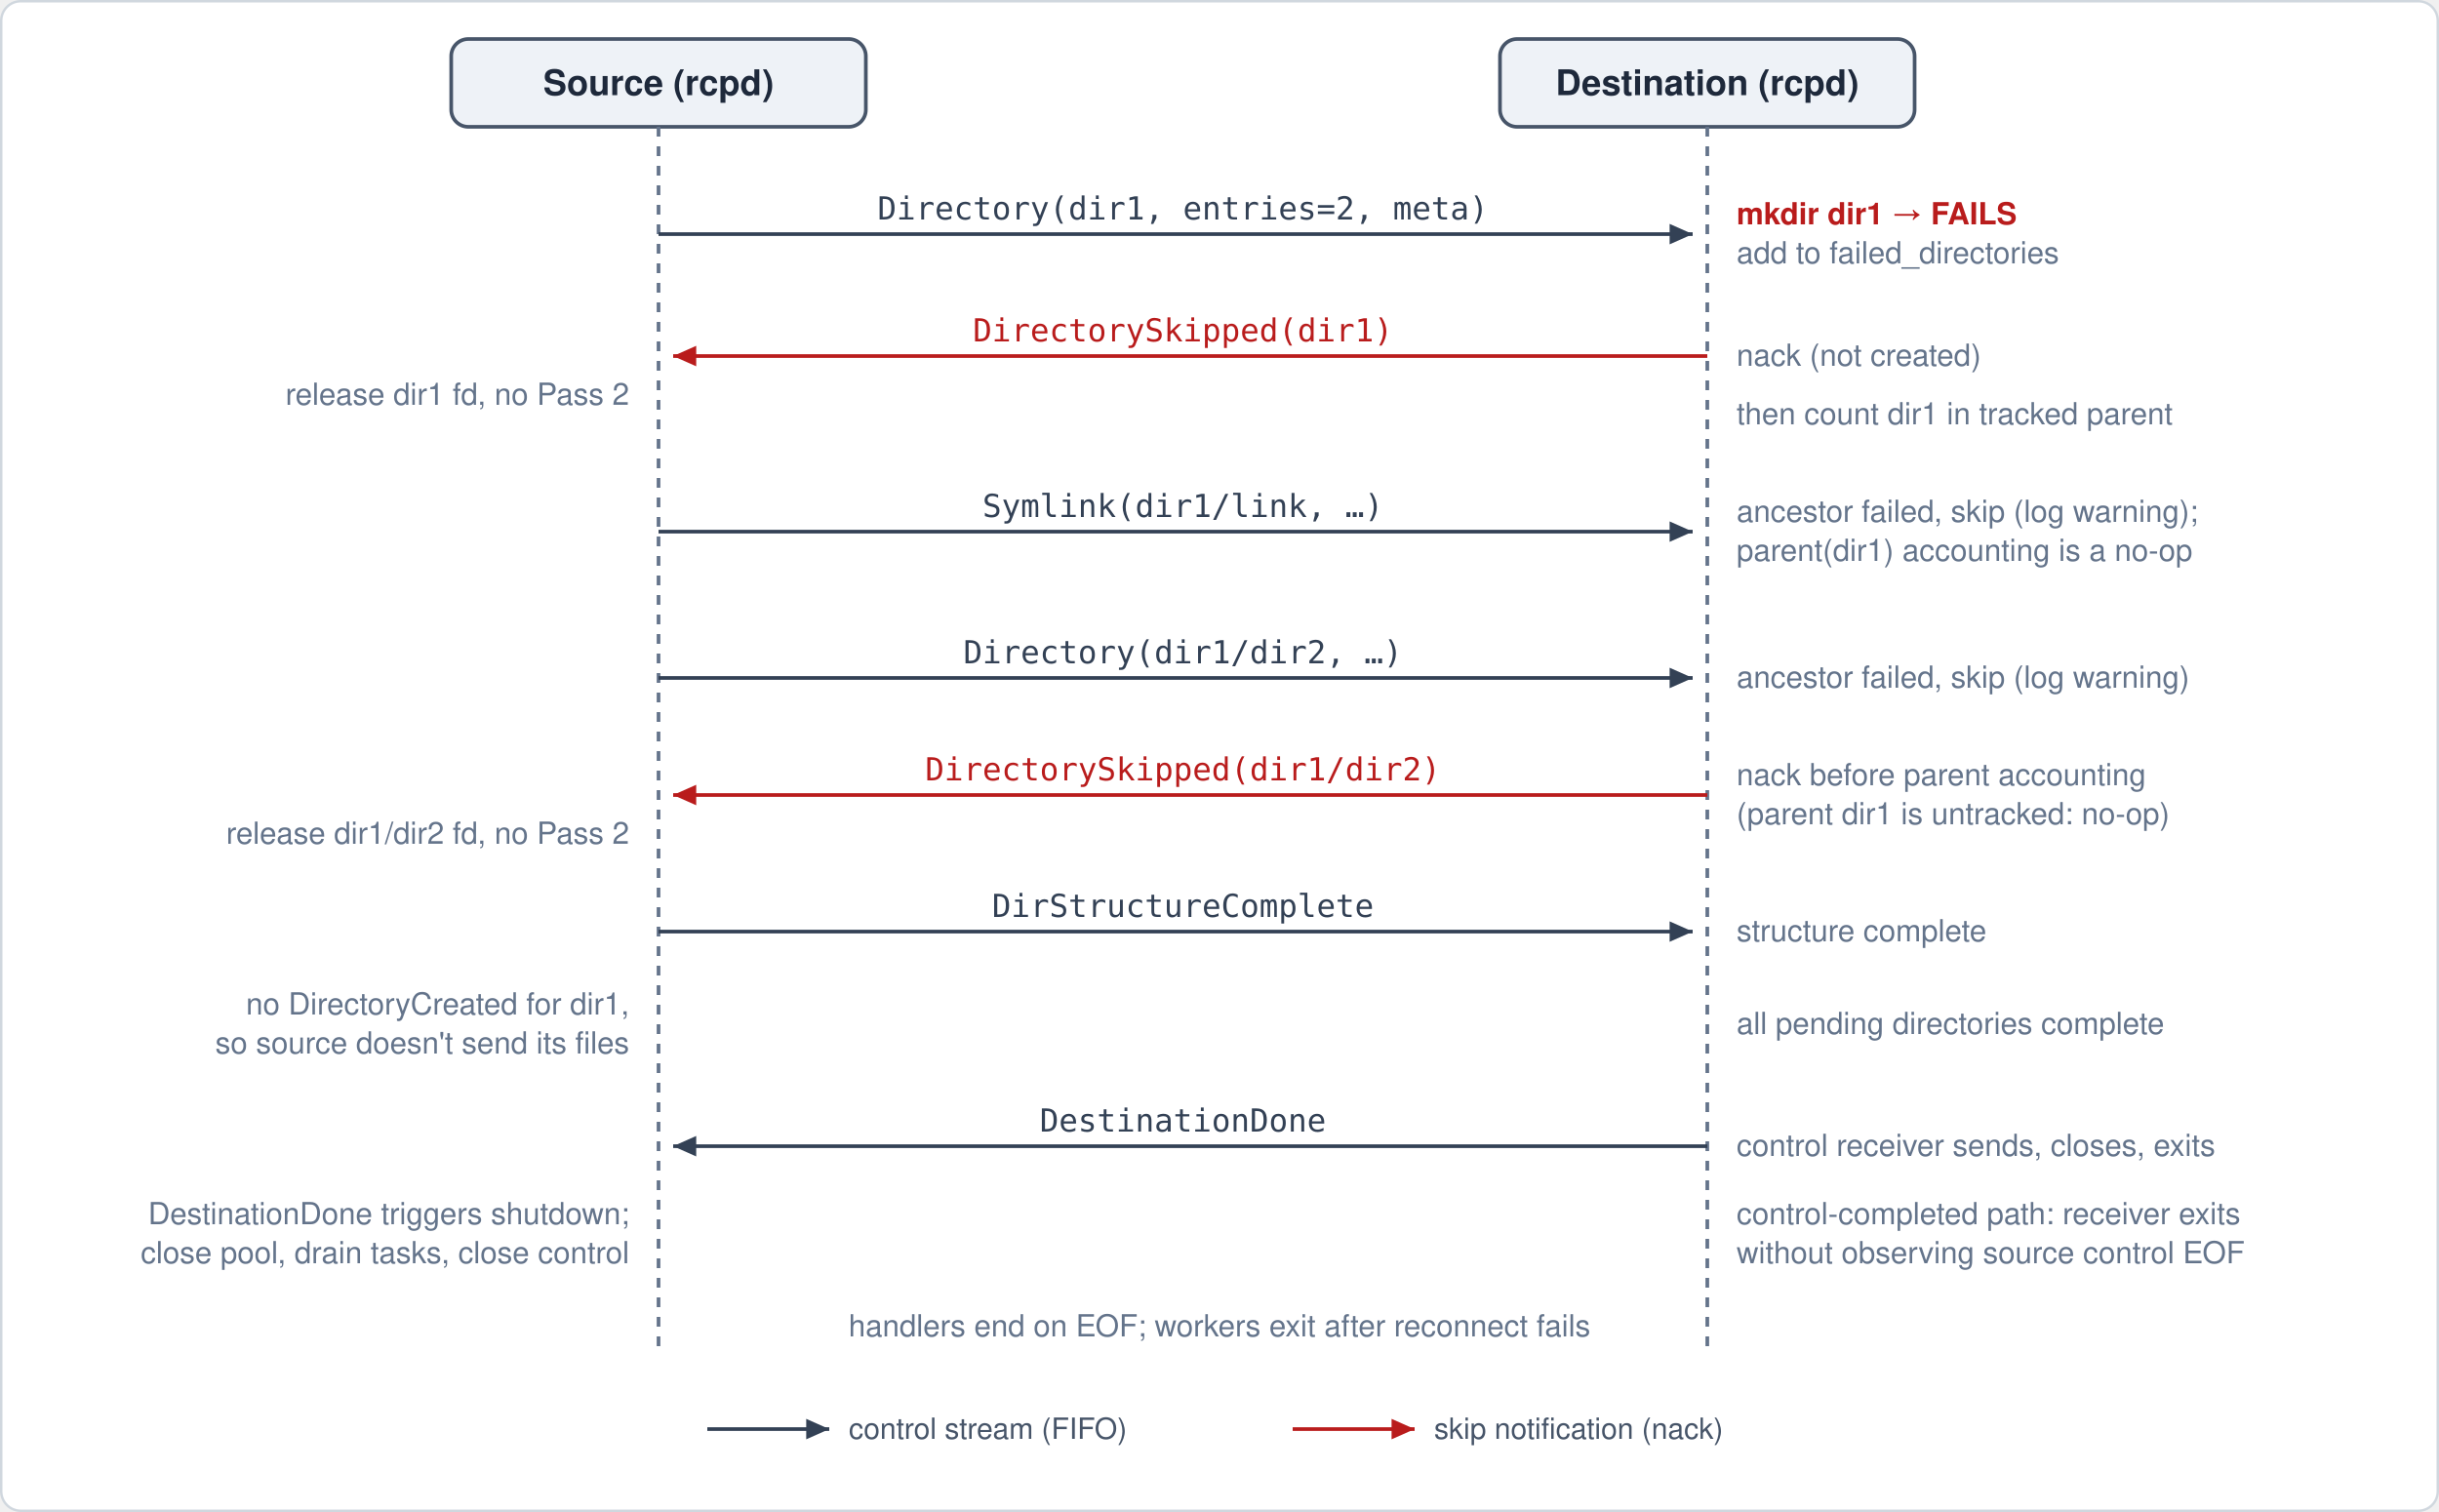
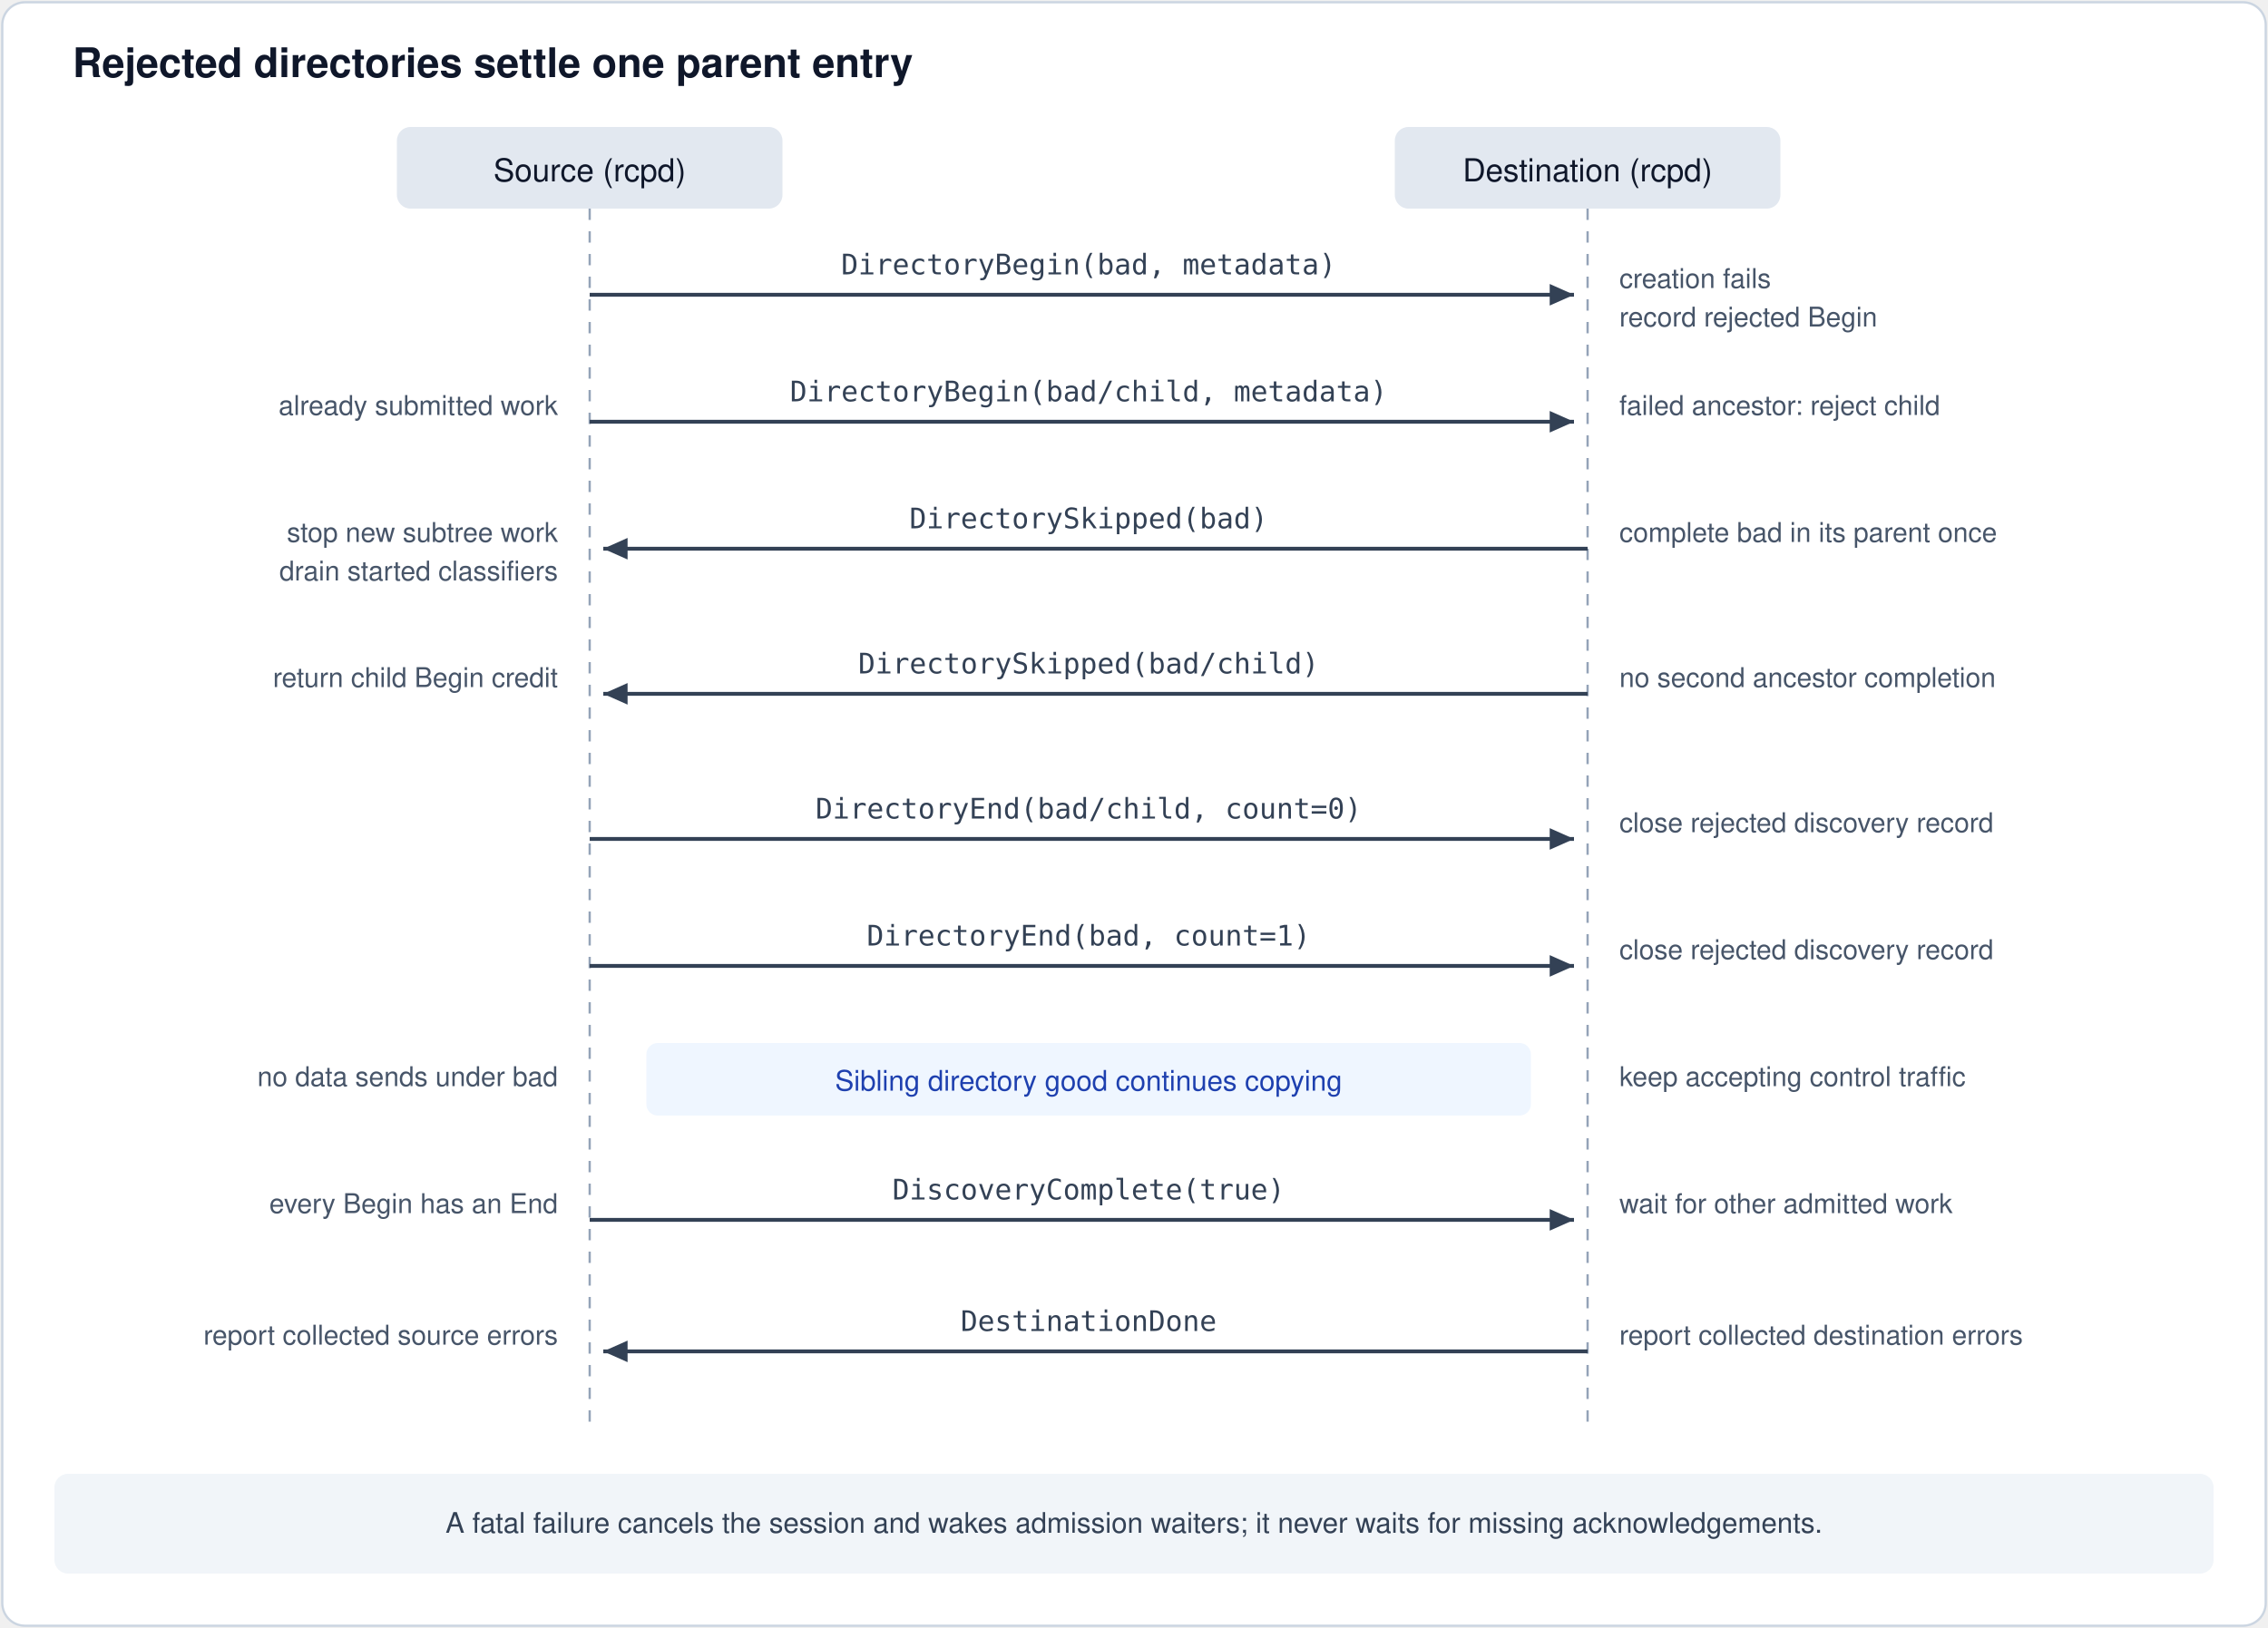
- <svg xmlns="http://www.w3.org/2000/svg" viewBox="0 0 1000 620" font-family="-apple-system, 'Segoe UI', Helvetica, Arial, sans-serif" role="img" aria-labelledby="failed-directory-title failed-directory-desc">
+ <svg xmlns="http://www.w3.org/2000/svg" viewBox="0 0 1000 718" role="img" aria-labelledby="title desc" font-family="-apple-system, 'Segoe UI', Helvetica, Arial, sans-serif">
  <defs>
-     <marker id="ar-ctl" viewBox="0 0 10 10" refX="9" refY="5" markerWidth="7" markerHeight="7" orient="auto-start-reverse">
-       <path d="M 0 1 L 9 5 L 0 9 z" fill="#334155" />
-     </marker>
-     <marker id="ar-err" viewBox="0 0 10 10" refX="9" refY="5" markerWidth="7" markerHeight="7" orient="auto-start-reverse">
-       <path d="M 0 1 L 9 5 L 0 9 z" fill="#b91c1c" />
+     <marker id="arrow" viewBox="0 0 10 10" refX="9" refY="5" markerWidth="7" markerHeight="7" orient="auto-start-reverse">
+       <path d="M 0 1 L 9 5 L 0 9 z" fill="context-stroke" />
    </marker>
  </defs>
-   <rect x="0.5" y="0.5" width="999" height="619" rx="8" fill="#ffffff" stroke="#d0d7de" />
-   <rect x="185" y="16" width="170" height="36" rx="7" fill="#eef2f7" stroke="#475569" stroke-width="1.5" />
-   <text x="270" y="39" text-anchor="middle" font-size="14.5" font-weight="600" fill="#1e293b">Source (rcpd)</text>
-   <rect x="615" y="16" width="170" height="36" rx="7" fill="#eef2f7" stroke="#475569" stroke-width="1.5" />
-   <text x="700" y="39" text-anchor="middle" font-size="14.5" font-weight="600" fill="#1e293b">Destination (rcpd)</text>
-   <line x1="270" y1="52" x2="270" y2="556" stroke="#64748b" stroke-width="1.5" stroke-dasharray="4 4" />
-   <line x1="700" y1="52" x2="700" y2="556" stroke="#64748b" stroke-width="1.5" stroke-dasharray="4 4" />
-   <line x1="270" y1="96" x2="694" y2="96" stroke="#334155" stroke-width="1.5" marker-end="url(#ar-ctl)" />
-   <text x="485" y="90" text-anchor="middle" font-size="13" font-family="ui-monospace, SFMono-Regular, Menlo, Consolas, monospace" fill="#334155">Directory(dir1, entries=2, meta)</text>
-   <g font-size="12.5">
-     <text x="712" y="92" text-anchor="start" fill="#b91c1c" font-weight="600">mkdir dir1 → FAILS</text>
-     <text x="712" y="108" text-anchor="start" fill="#64748b">add to failed_directories</text>
-   </g>
-   <line x1="700" y1="146" x2="276" y2="146" stroke="#b91c1c" stroke-width="1.5" marker-end="url(#ar-err)" />
-   <text x="485" y="140" text-anchor="middle" font-size="13" font-family="ui-monospace, SFMono-Regular, Menlo, Consolas, monospace" fill="#b91c1c">DirectorySkipped(dir1)</text>
-   <text x="712" y="150" text-anchor="start" font-size="12.5" fill="#64748b">nack (not created)</text>
-   <g font-size="12.5" fill="#64748b">
-     <text x="258" y="166" text-anchor="end">release dir1 fd, no Pass 2</text>
-     <text x="712" y="174" text-anchor="start">then count dir1 in tracked parent</text>
-   </g>
-   <line x1="270" y1="218" x2="694" y2="218" stroke="#334155" stroke-width="1.5" marker-end="url(#ar-ctl)" />
-   <text x="485" y="212" text-anchor="middle" font-size="13" font-family="ui-monospace, SFMono-Regular, Menlo, Consolas, monospace" fill="#334155">Symlink(dir1/link, …)</text>
-   <g font-size="12.5" fill="#64748b">
-     <text x="712" y="214" text-anchor="start">ancestor failed, skip (log warning);</text>
-     <text x="712" y="230" text-anchor="start">parent(dir1) accounting is a no-op</text>
-   </g>
-   <line x1="270" y1="278" x2="694" y2="278" stroke="#334155" stroke-width="1.5" marker-end="url(#ar-ctl)" />
-   <text x="485" y="272" text-anchor="middle" font-size="13" font-family="ui-monospace, SFMono-Regular, Menlo, Consolas, monospace" fill="#334155">Directory(dir1/dir2, …)</text>
-   <text x="712" y="282" text-anchor="start" font-size="12.5" fill="#64748b">ancestor failed, skip (log warning)</text>
-   <line x1="700" y1="326" x2="276" y2="326" stroke="#b91c1c" stroke-width="1.5" marker-end="url(#ar-err)" />
-   <text x="485" y="320" text-anchor="middle" font-size="13" font-family="ui-monospace, SFMono-Regular, Menlo, Consolas, monospace" fill="#b91c1c">DirectorySkipped(dir1/dir2)</text>
-   <g font-size="12.5" fill="#64748b">
-     <text x="712" y="322" text-anchor="start">nack before parent accounting</text>
-     <text x="712" y="338" text-anchor="start">(parent dir1 is untracked: no-op)</text>
-     <text x="258" y="346" text-anchor="end">release dir1/dir2 fd, no Pass 2</text>
-   </g>
-   <line x1="270" y1="382" x2="694" y2="382" stroke="#334155" stroke-width="1.5" marker-end="url(#ar-ctl)" />
-   <text x="485" y="376" text-anchor="middle" font-size="13" font-family="ui-monospace, SFMono-Regular, Menlo, Consolas, monospace" fill="#334155">DirStructureComplete</text>
-   <text x="712" y="386" text-anchor="start" font-size="12.5" fill="#64748b">structure complete</text>
-   <g font-size="12.5" fill="#64748b">
-     <text x="258" y="416" text-anchor="end">no DirectoryCreated for dir1,</text>
-     <text x="258" y="432" text-anchor="end">so source doesn't send its files</text>
-     <text x="712" y="424" text-anchor="start">all pending directories complete</text>
-   </g>
-   <line x1="700" y1="470" x2="276" y2="470" stroke="#334155" stroke-width="1.5" marker-end="url(#ar-ctl)" />
-   <text x="485" y="464" text-anchor="middle" font-size="13" font-family="ui-monospace, SFMono-Regular, Menlo, Consolas, monospace" fill="#334155">DestinationDone</text>
-   <text x="712" y="474" text-anchor="start" font-size="12.5" fill="#64748b">control receiver sends, closes, exits</text>
-   <g font-size="12.5" fill="#64748b">
-     <text x="258" y="502" text-anchor="end">DestinationDone triggers shutdown;</text>
-     <text x="258" y="518" text-anchor="end">close pool, drain tasks, close control</text>
-     <text x="712" y="502" text-anchor="start">control-completed path: receiver exits</text>
-     <text x="712" y="518" text-anchor="start">without observing source control EOF</text>
-     <text x="500" y="548" text-anchor="middle">handlers end on EOF; workers exit after reconnect fails</text>
-   </g>
-   <g font-size="12">
-     <line x1="290" y1="586" x2="340" y2="586" stroke="#334155" stroke-width="1.5" marker-end="url(#ar-ctl)" />
-     <text x="348" y="590" fill="#475569">control stream (FIFO)</text>
-     <line x1="530" y1="586" x2="580" y2="586" stroke="#b91c1c" stroke-width="1.5" marker-end="url(#ar-err)" />
-     <text x="588" y="590" fill="#475569">skip notification (nack)</text>
-   </g>
+   <rect x="1" y="1" width="998" height="716" rx="10" fill="#fff" stroke="#cbd5e1" />
+   <text x="32" y="34" font-size="18" font-weight="600" fill="#0f172a">Rejected directories settle one parent entry</text>
+   <rect x="175" y="56" width="170" height="36" rx="6" fill="#e2e8f0" />
+   <text x="260" y="80" text-anchor="middle" font-size="14" fill="#0f172a">Source (rcpd)</text>
+   <line x1="260" y1="92" x2="260" y2="630" stroke="#94a3b8" stroke-dasharray="5 5" />
+   <rect x="615" y="56" width="170" height="36" rx="6" fill="#e2e8f0" />
+   <text x="700" y="80" text-anchor="middle" font-size="14" fill="#0f172a">Destination (rcpd)</text>
+   <line x1="700" y1="92" x2="700" y2="630" stroke="#94a3b8" stroke-dasharray="5 5" />
+   <line x1="260" y1="130" x2="694" y2="130" stroke="#334155" stroke-width="1.7" marker-end="url(#arrow)" />
+   <text x="480" y="121" text-anchor="middle" font-size="12.5" font-family="ui-monospace, monospace" fill="#334155">DirectoryBegin(bad, metadata)</text>
+   <text x="714" y="127" text-anchor="start" font-size="12" fill="#475569">creation fails</text>
+   <text x="714" y="144" text-anchor="start" font-size="12" fill="#475569">record rejected Begin</text>
+   <line x1="260" y1="186" x2="694" y2="186" stroke="#334155" stroke-width="1.7" marker-end="url(#arrow)" />
+   <text x="480" y="177" text-anchor="middle" font-size="12.5" font-family="ui-monospace, monospace" fill="#334155">DirectoryBegin(bad/child, metadata)</text>
+   <text x="246" y="183" text-anchor="end" font-size="12" fill="#475569">already submitted work</text>
+   <text x="714" y="183" text-anchor="start" font-size="12" fill="#475569">failed ancestor: reject child</text>
+   <line x1="700" y1="242" x2="266" y2="242" stroke="#334155" stroke-width="1.7" marker-end="url(#arrow)" />
+   <text x="480" y="233" text-anchor="middle" font-size="12.5" font-family="ui-monospace, monospace" fill="#334155">DirectorySkipped(bad)</text>
+   <text x="246" y="239" text-anchor="end" font-size="12" fill="#475569">stop new subtree work</text>
+   <text x="246" y="256" text-anchor="end" font-size="12" fill="#475569">drain started classifiers</text>
+   <text x="714" y="239" text-anchor="start" font-size="12" fill="#475569">complete bad in its parent once</text>
+   <line x1="700" y1="306" x2="266" y2="306" stroke="#334155" stroke-width="1.7" marker-end="url(#arrow)" />
+   <text x="480" y="297" text-anchor="middle" font-size="12.5" font-family="ui-monospace, monospace" fill="#334155">DirectorySkipped(bad/child)</text>
+   <text x="246" y="303" text-anchor="end" font-size="12" fill="#475569">return child Begin credit</text>
+   <text x="714" y="303" text-anchor="start" font-size="12" fill="#475569">no second ancestor completion</text>
+   <line x1="260" y1="370" x2="694" y2="370" stroke="#334155" stroke-width="1.7" marker-end="url(#arrow)" />
+   <text x="480" y="361" text-anchor="middle" font-size="12.5" font-family="ui-monospace, monospace" fill="#334155">DirectoryEnd(bad/child, count=0)</text>
+   <text x="714" y="367" text-anchor="start" font-size="12" fill="#475569">close rejected discovery record</text>
+   <line x1="260" y1="426" x2="694" y2="426" stroke="#334155" stroke-width="1.7" marker-end="url(#arrow)" />
+   <text x="480" y="417" text-anchor="middle" font-size="12.5" font-family="ui-monospace, monospace" fill="#334155">DirectoryEnd(bad, count=1)</text>
+   <text x="714" y="423" text-anchor="start" font-size="12" fill="#475569">close rejected discovery record</text>
+   <rect x="285" y="460" width="390" height="32" rx="5" fill="#eff6ff" />
+   <text x="480" y="481" text-anchor="middle" font-size="12.5" fill="#1e40af">Sibling directory good continues copying</text>
+   <text x="246" y="479" text-anchor="end" font-size="12" fill="#475569">no data sends under bad</text>
+   <text x="714" y="479" text-anchor="start" font-size="12" fill="#475569">keep accepting control traffic</text>
+   <line x1="260" y1="538" x2="694" y2="538" stroke="#334155" stroke-width="1.7" marker-end="url(#arrow)" />
+   <text x="480" y="529" text-anchor="middle" font-size="12.5" font-family="ui-monospace, monospace" fill="#334155">DiscoveryComplete(true)</text>
+   <text x="246" y="535" text-anchor="end" font-size="12" fill="#475569">every Begin has an End</text>
+   <text x="714" y="535" text-anchor="start" font-size="12" fill="#475569">wait for other admitted work</text>
+   <line x1="700" y1="596" x2="266" y2="596" stroke="#334155" stroke-width="1.7" marker-end="url(#arrow)" />
+   <text x="480" y="587" text-anchor="middle" font-size="12.5" font-family="ui-monospace, monospace" fill="#334155">DestinationDone</text>
+   <text x="246" y="593" text-anchor="end" font-size="12" fill="#475569">report collected source errors</text>
+   <text x="714" y="593" text-anchor="start" font-size="12" fill="#475569">report collected destination errors</text>
+   <rect x="24" y="650" width="952" height="44" rx="6" fill="#f1f5f9" />
+   <text x="500" y="676" text-anchor="middle" font-size="12.5" fill="#334155">A fatal failure cancels the session and wakes admission waiters; it never waits for missing acknowledgements.</text>
</svg>
